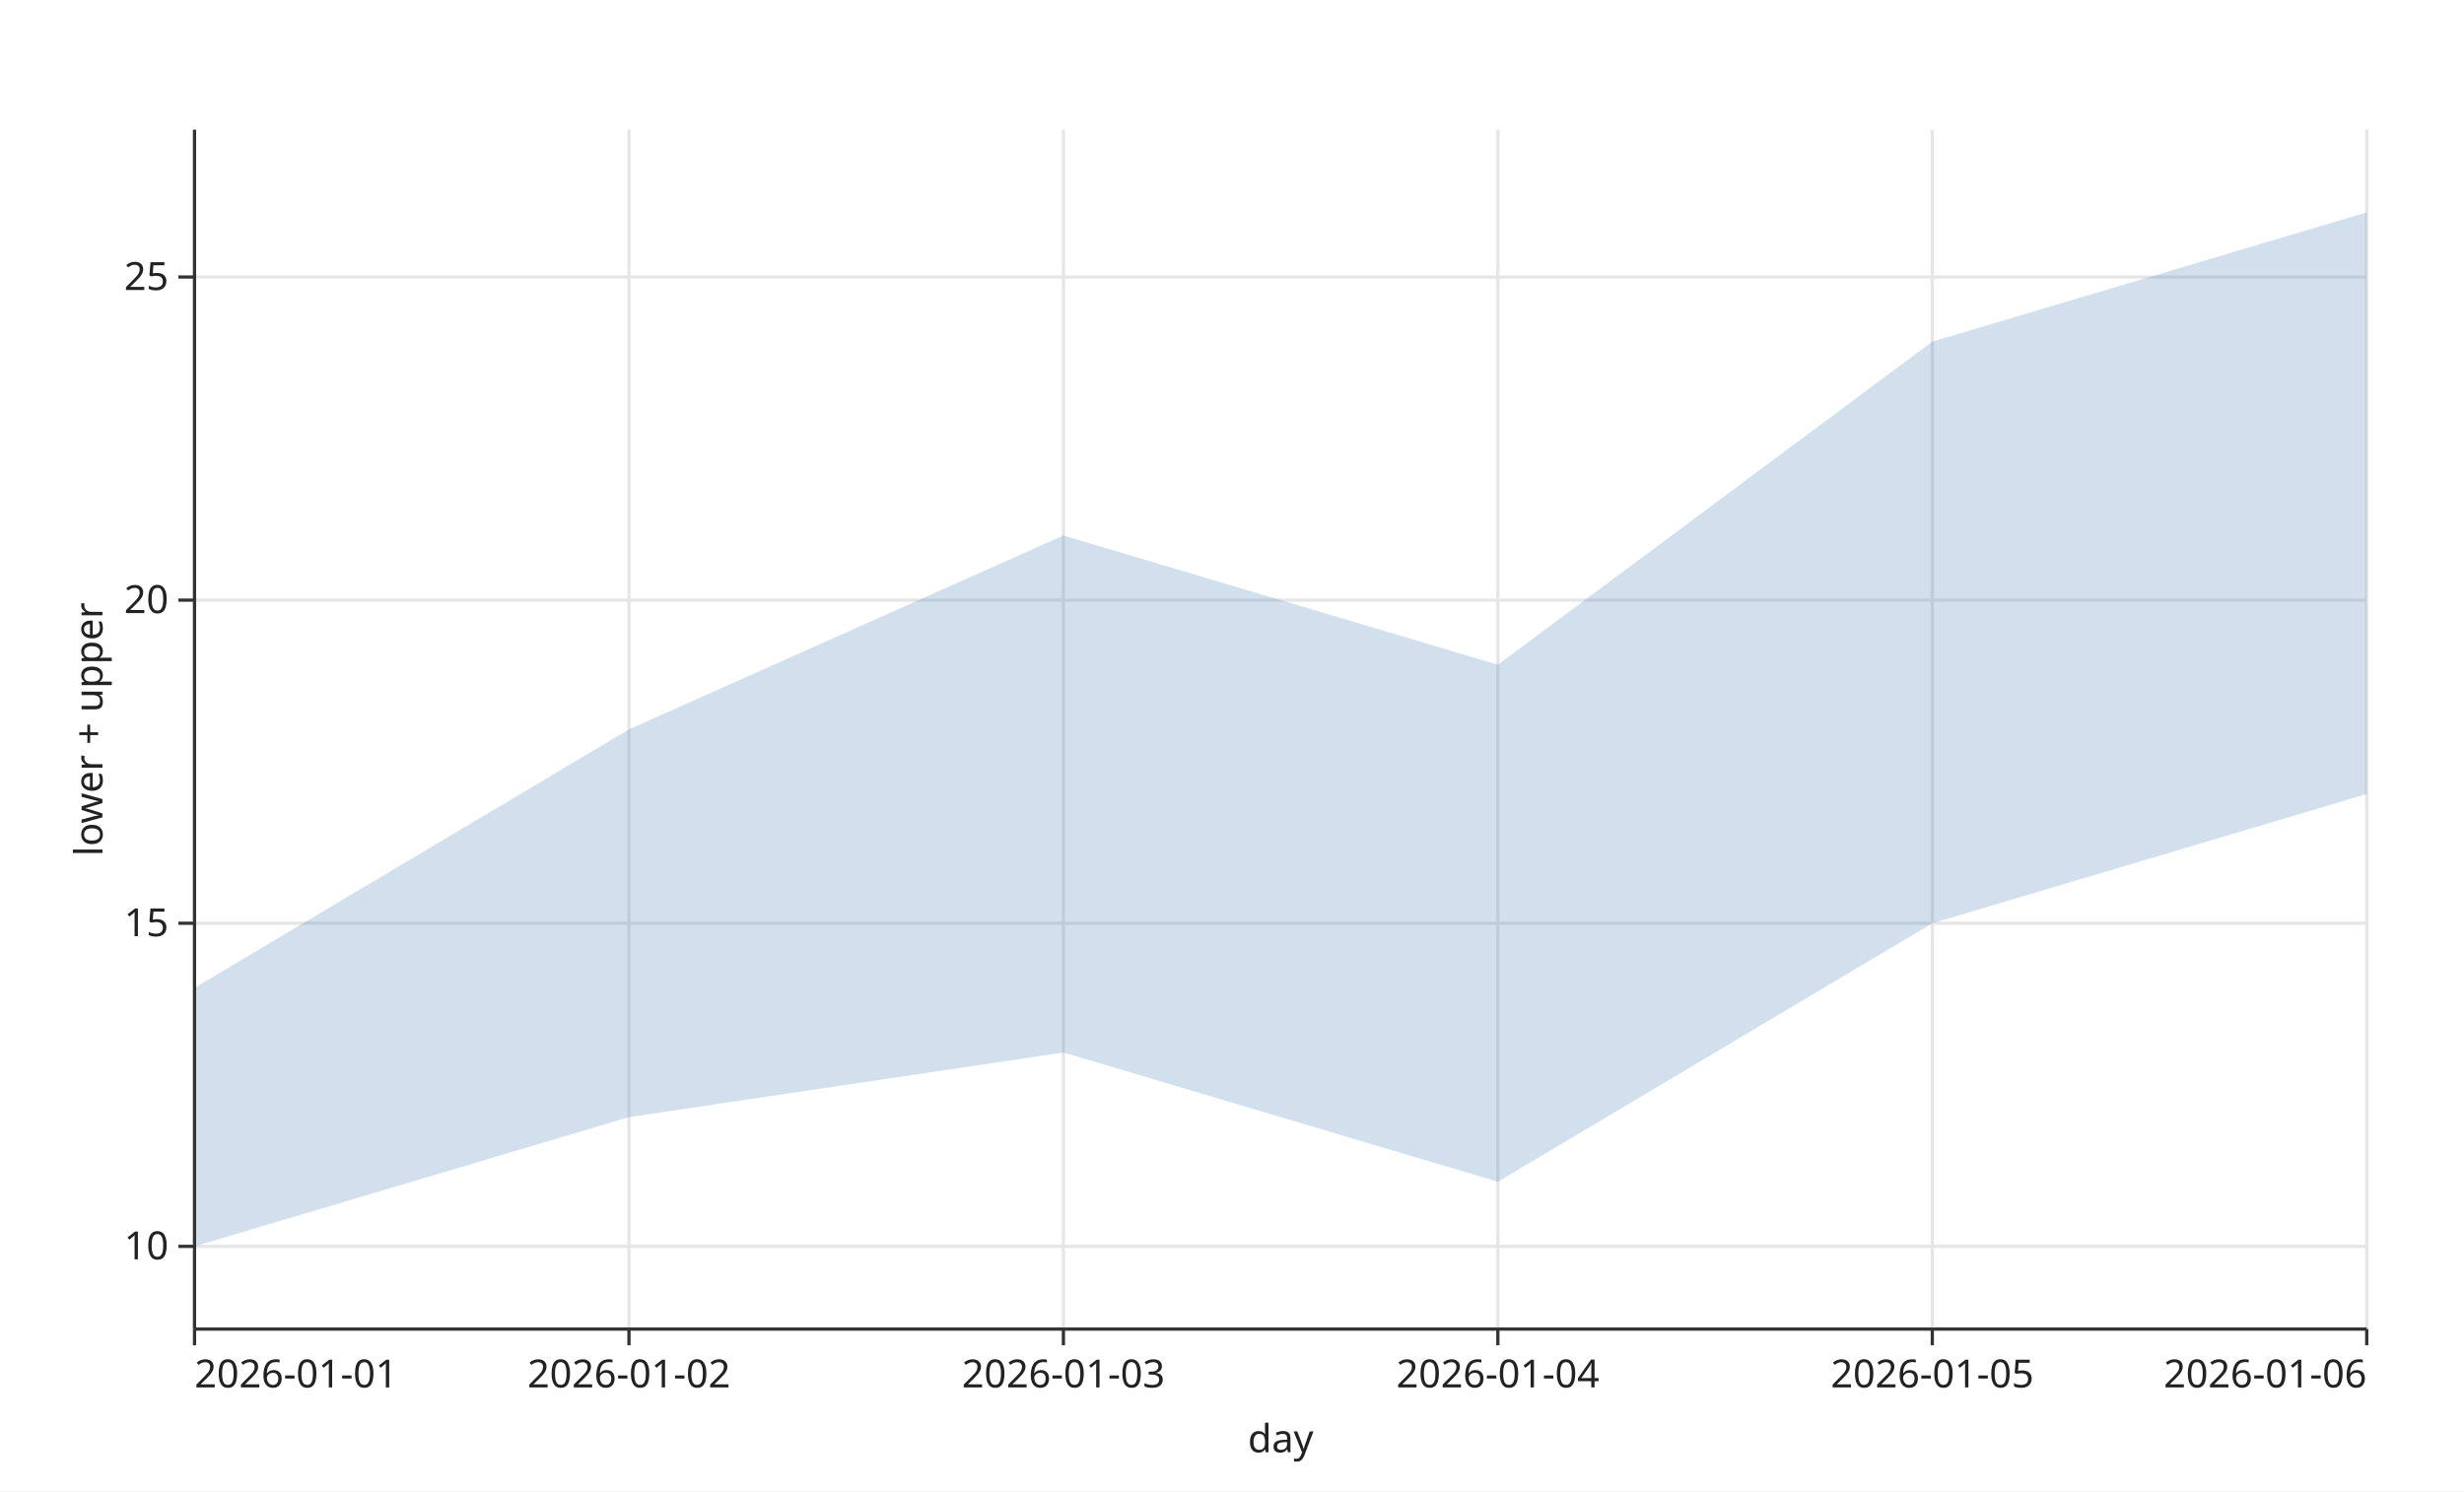
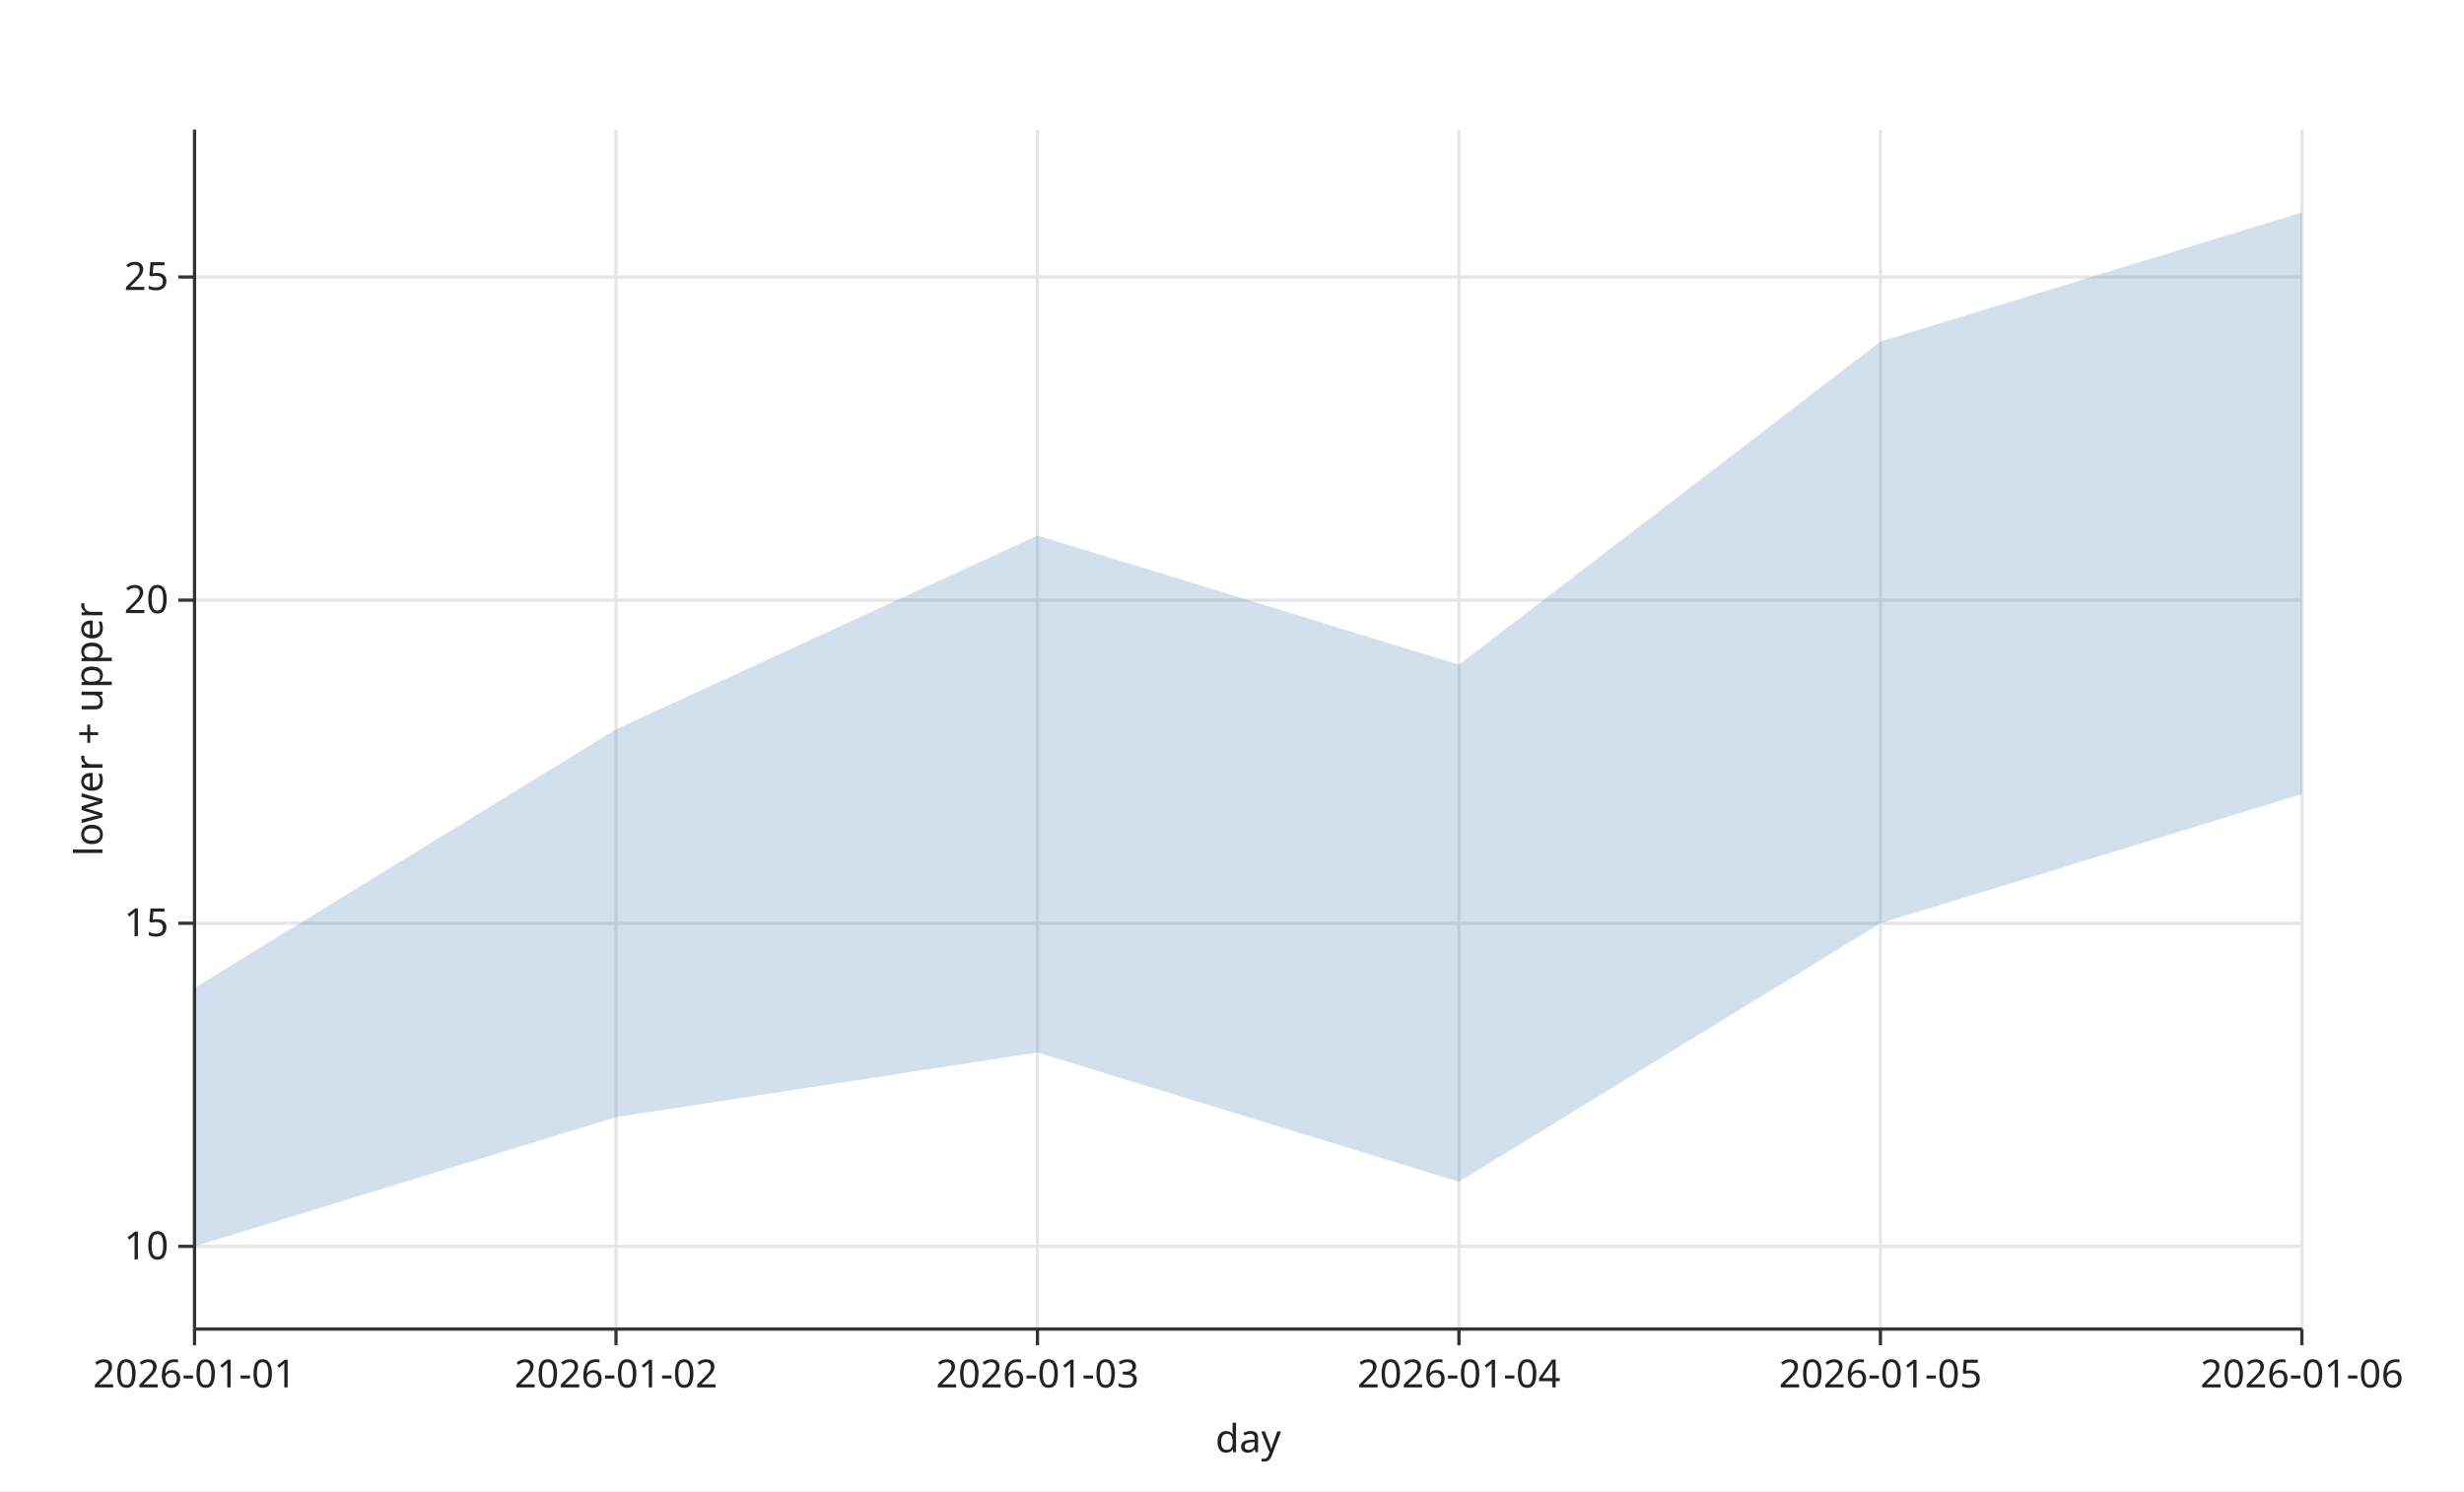
<svg xmlns="http://www.w3.org/2000/svg" width="760" height="460" viewBox="0 0 760 460" role="img">
  <rect class="algraf-background" x="0" y="0" width="760" height="460" fill="#ffffff" />
-   <rect class="algraf-plot-area" x="60" y="40" width="670" height="370" fill="#ffffff" />
+   <rect class="algraf-plot-area" x="60" y="40" width="650" height="370" fill="#ffffff" />
  <g class="algraf-grid">
    <line x1="60" y1="40" x2="60" y2="410" stroke="#e6e6e6" stroke-width="1" />
-     <line x1="194" y1="40" x2="194" y2="410" stroke="#e6e6e6" stroke-width="1" />
-     <line x1="328" y1="40" x2="328" y2="410" stroke="#e6e6e6" stroke-width="1" />
-     <line x1="462" y1="40" x2="462" y2="410" stroke="#e6e6e6" stroke-width="1" />
-     <line x1="596" y1="40" x2="596" y2="410" stroke="#e6e6e6" stroke-width="1" />
-     <line x1="730" y1="40" x2="730" y2="410" stroke="#e6e6e6" stroke-width="1" />
-     <line x1="60" y1="384.483" x2="730" y2="384.483" stroke="#e6e6e6" stroke-width="1" />
-     <line x1="60" y1="284.806" x2="730" y2="284.806" stroke="#e6e6e6" stroke-width="1" />
-     <line x1="60" y1="185.129" x2="730" y2="185.129" stroke="#e6e6e6" stroke-width="1" />
-     <line x1="60" y1="85.453" x2="730" y2="85.453" stroke="#e6e6e6" stroke-width="1" />
+     <line x1="190" y1="40" x2="190" y2="410" stroke="#e6e6e6" stroke-width="1" />
+     <line x1="320" y1="40" x2="320" y2="410" stroke="#e6e6e6" stroke-width="1" />
+     <line x1="450" y1="40" x2="450" y2="410" stroke="#e6e6e6" stroke-width="1" />
+     <line x1="580" y1="40" x2="580" y2="410" stroke="#e6e6e6" stroke-width="1" />
+     <line x1="710" y1="40" x2="710" y2="410" stroke="#e6e6e6" stroke-width="1" />
+     <line x1="60" y1="384.483" x2="710" y2="384.483" stroke="#e6e6e6" stroke-width="1" />
+     <line x1="60" y1="284.806" x2="710" y2="284.806" stroke="#e6e6e6" stroke-width="1" />
+     <line x1="60" y1="185.129" x2="710" y2="185.129" stroke="#e6e6e6" stroke-width="1" />
+     <line x1="60" y1="85.453" x2="710" y2="85.453" stroke="#e6e6e6" stroke-width="1" />
  </g>
  <g class="algraf-layer algraf-geom-ribbon">
-     <path d="M60 304.741 L194 225 L328 165.194 L462 205.065 L596 105.388 L730 65.517 L730 244.935 L596 284.806 L462 364.547 L328 324.677 L194 344.612 L60 384.483 Z" fill="steelblue" opacity="0.25" />
+     <path d="M60 304.741 L190 225 L320 165.194 L450 205.065 L580 105.388 L710 65.517 L710 244.935 L580 284.806 L450 364.547 L320 324.677 L190 344.612 L60 384.483 Z" fill="steelblue" opacity="0.25" />
  </g>
  <g class="algraf-axes">
-     <line x1="60" y1="410" x2="730" y2="410" stroke="#333333" stroke-width="1" />
+     <line x1="60" y1="410" x2="710" y2="410" stroke="#333333" stroke-width="1" />
    <line x1="60" y1="410" x2="60" y2="415" stroke="#333333" stroke-width="1" />
-     <text x="60" y="428" text-anchor="start" font-family="system-ui, sans-serif" font-size="12" fill="#222222">2026-01-01</text>
-     <line x1="194" y1="410" x2="194" y2="415" stroke="#333333" stroke-width="1" />
-     <text x="194" y="428" text-anchor="middle" font-family="system-ui, sans-serif" font-size="12" fill="#222222">2026-01-02</text>
-     <line x1="328" y1="410" x2="328" y2="415" stroke="#333333" stroke-width="1" />
-     <text x="328" y="428" text-anchor="middle" font-family="system-ui, sans-serif" font-size="12" fill="#222222">2026-01-03</text>
-     <line x1="462" y1="410" x2="462" y2="415" stroke="#333333" stroke-width="1" />
-     <text x="462" y="428" text-anchor="middle" font-family="system-ui, sans-serif" font-size="12" fill="#222222">2026-01-04</text>
-     <line x1="596" y1="410" x2="596" y2="415" stroke="#333333" stroke-width="1" />
-     <text x="596" y="428" text-anchor="middle" font-family="system-ui, sans-serif" font-size="12" fill="#222222">2026-01-05</text>
-     <line x1="730" y1="410" x2="730" y2="415" stroke="#333333" stroke-width="1" />
-     <text x="730" y="428" text-anchor="end" font-family="system-ui, sans-serif" font-size="12" fill="#222222">2026-01-06</text>
-     <text x="395" y="448" text-anchor="middle" font-family="system-ui, sans-serif" font-size="12" fill="#222222">day</text>
+     <text x="60" y="428" text-anchor="middle" font-family="system-ui, sans-serif" font-size="12" fill="#222222">2026-01-01</text>
+     <line x1="190" y1="410" x2="190" y2="415" stroke="#333333" stroke-width="1" />
+     <text x="190" y="428" text-anchor="middle" font-family="system-ui, sans-serif" font-size="12" fill="#222222">2026-01-02</text>
+     <line x1="320" y1="410" x2="320" y2="415" stroke="#333333" stroke-width="1" />
+     <text x="320" y="428" text-anchor="middle" font-family="system-ui, sans-serif" font-size="12" fill="#222222">2026-01-03</text>
+     <line x1="450" y1="410" x2="450" y2="415" stroke="#333333" stroke-width="1" />
+     <text x="450" y="428" text-anchor="middle" font-family="system-ui, sans-serif" font-size="12" fill="#222222">2026-01-04</text>
+     <line x1="580" y1="410" x2="580" y2="415" stroke="#333333" stroke-width="1" />
+     <text x="580" y="428" text-anchor="middle" font-family="system-ui, sans-serif" font-size="12" fill="#222222">2026-01-05</text>
+     <line x1="710" y1="410" x2="710" y2="415" stroke="#333333" stroke-width="1" />
+     <text x="710" y="428" text-anchor="middle" font-family="system-ui, sans-serif" font-size="12" fill="#222222">2026-01-06</text>
+     <text x="385" y="448" text-anchor="middle" font-family="system-ui, sans-serif" font-size="12" fill="#222222">day</text>
    <line x1="60" y1="40" x2="60" y2="410" stroke="#333333" stroke-width="1" />
    <line x1="55" y1="384.483" x2="60" y2="384.483" stroke="#333333" stroke-width="1" />
    <text x="52" y="388.483" text-anchor="end" font-family="system-ui, sans-serif" font-size="12" fill="#222222">10</text>
    <line x1="55" y1="284.806" x2="60" y2="284.806" stroke="#333333" stroke-width="1" />
    <text x="52" y="288.806" text-anchor="end" font-family="system-ui, sans-serif" font-size="12" fill="#222222">15</text>
    <line x1="55" y1="185.129" x2="60" y2="185.129" stroke="#333333" stroke-width="1" />
    <text x="52" y="189.129" text-anchor="end" font-family="system-ui, sans-serif" font-size="12" fill="#222222">20</text>
    <line x1="55" y1="85.453" x2="60" y2="85.453" stroke="#333333" stroke-width="1" />
    <text x="52" y="89.453" text-anchor="end" font-family="system-ui, sans-serif" font-size="12" fill="#222222">25</text>
    <text x="31.6" y="225" text-anchor="middle" transform="rotate(-90 31.6 225)" font-family="system-ui, sans-serif" font-size="12" fill="#222222">lower + upper</text>
  </g>
</svg>
